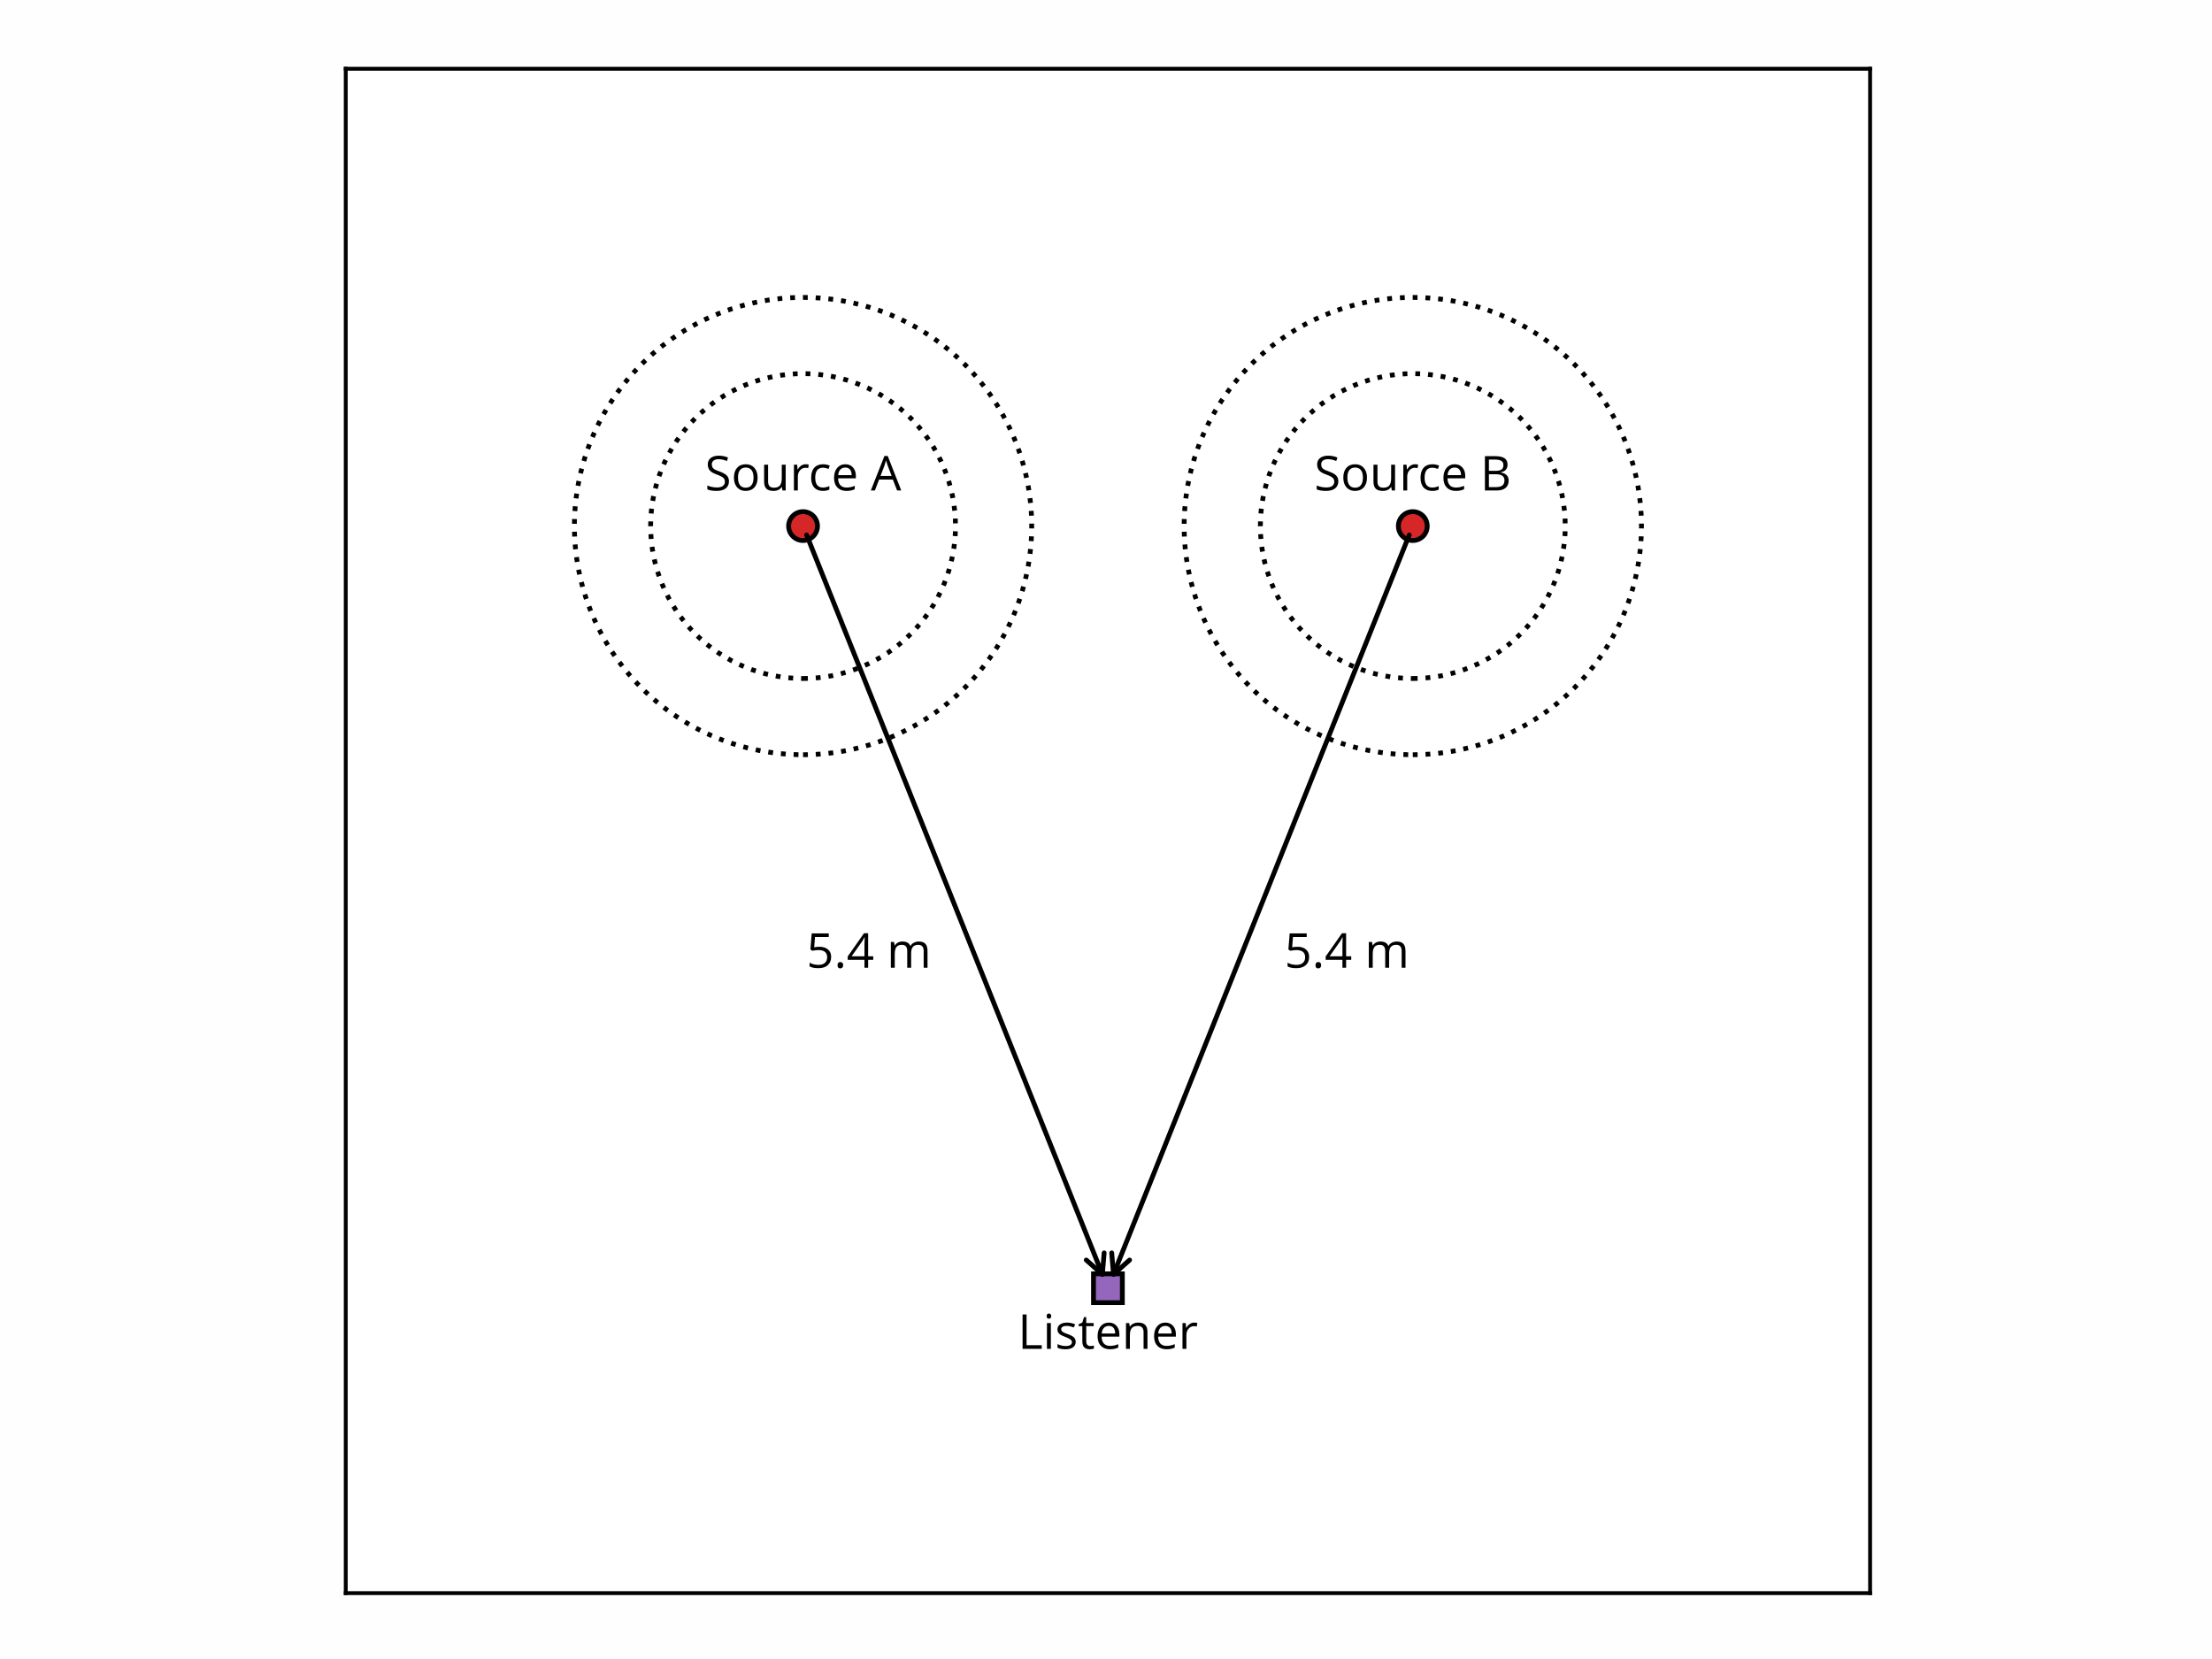
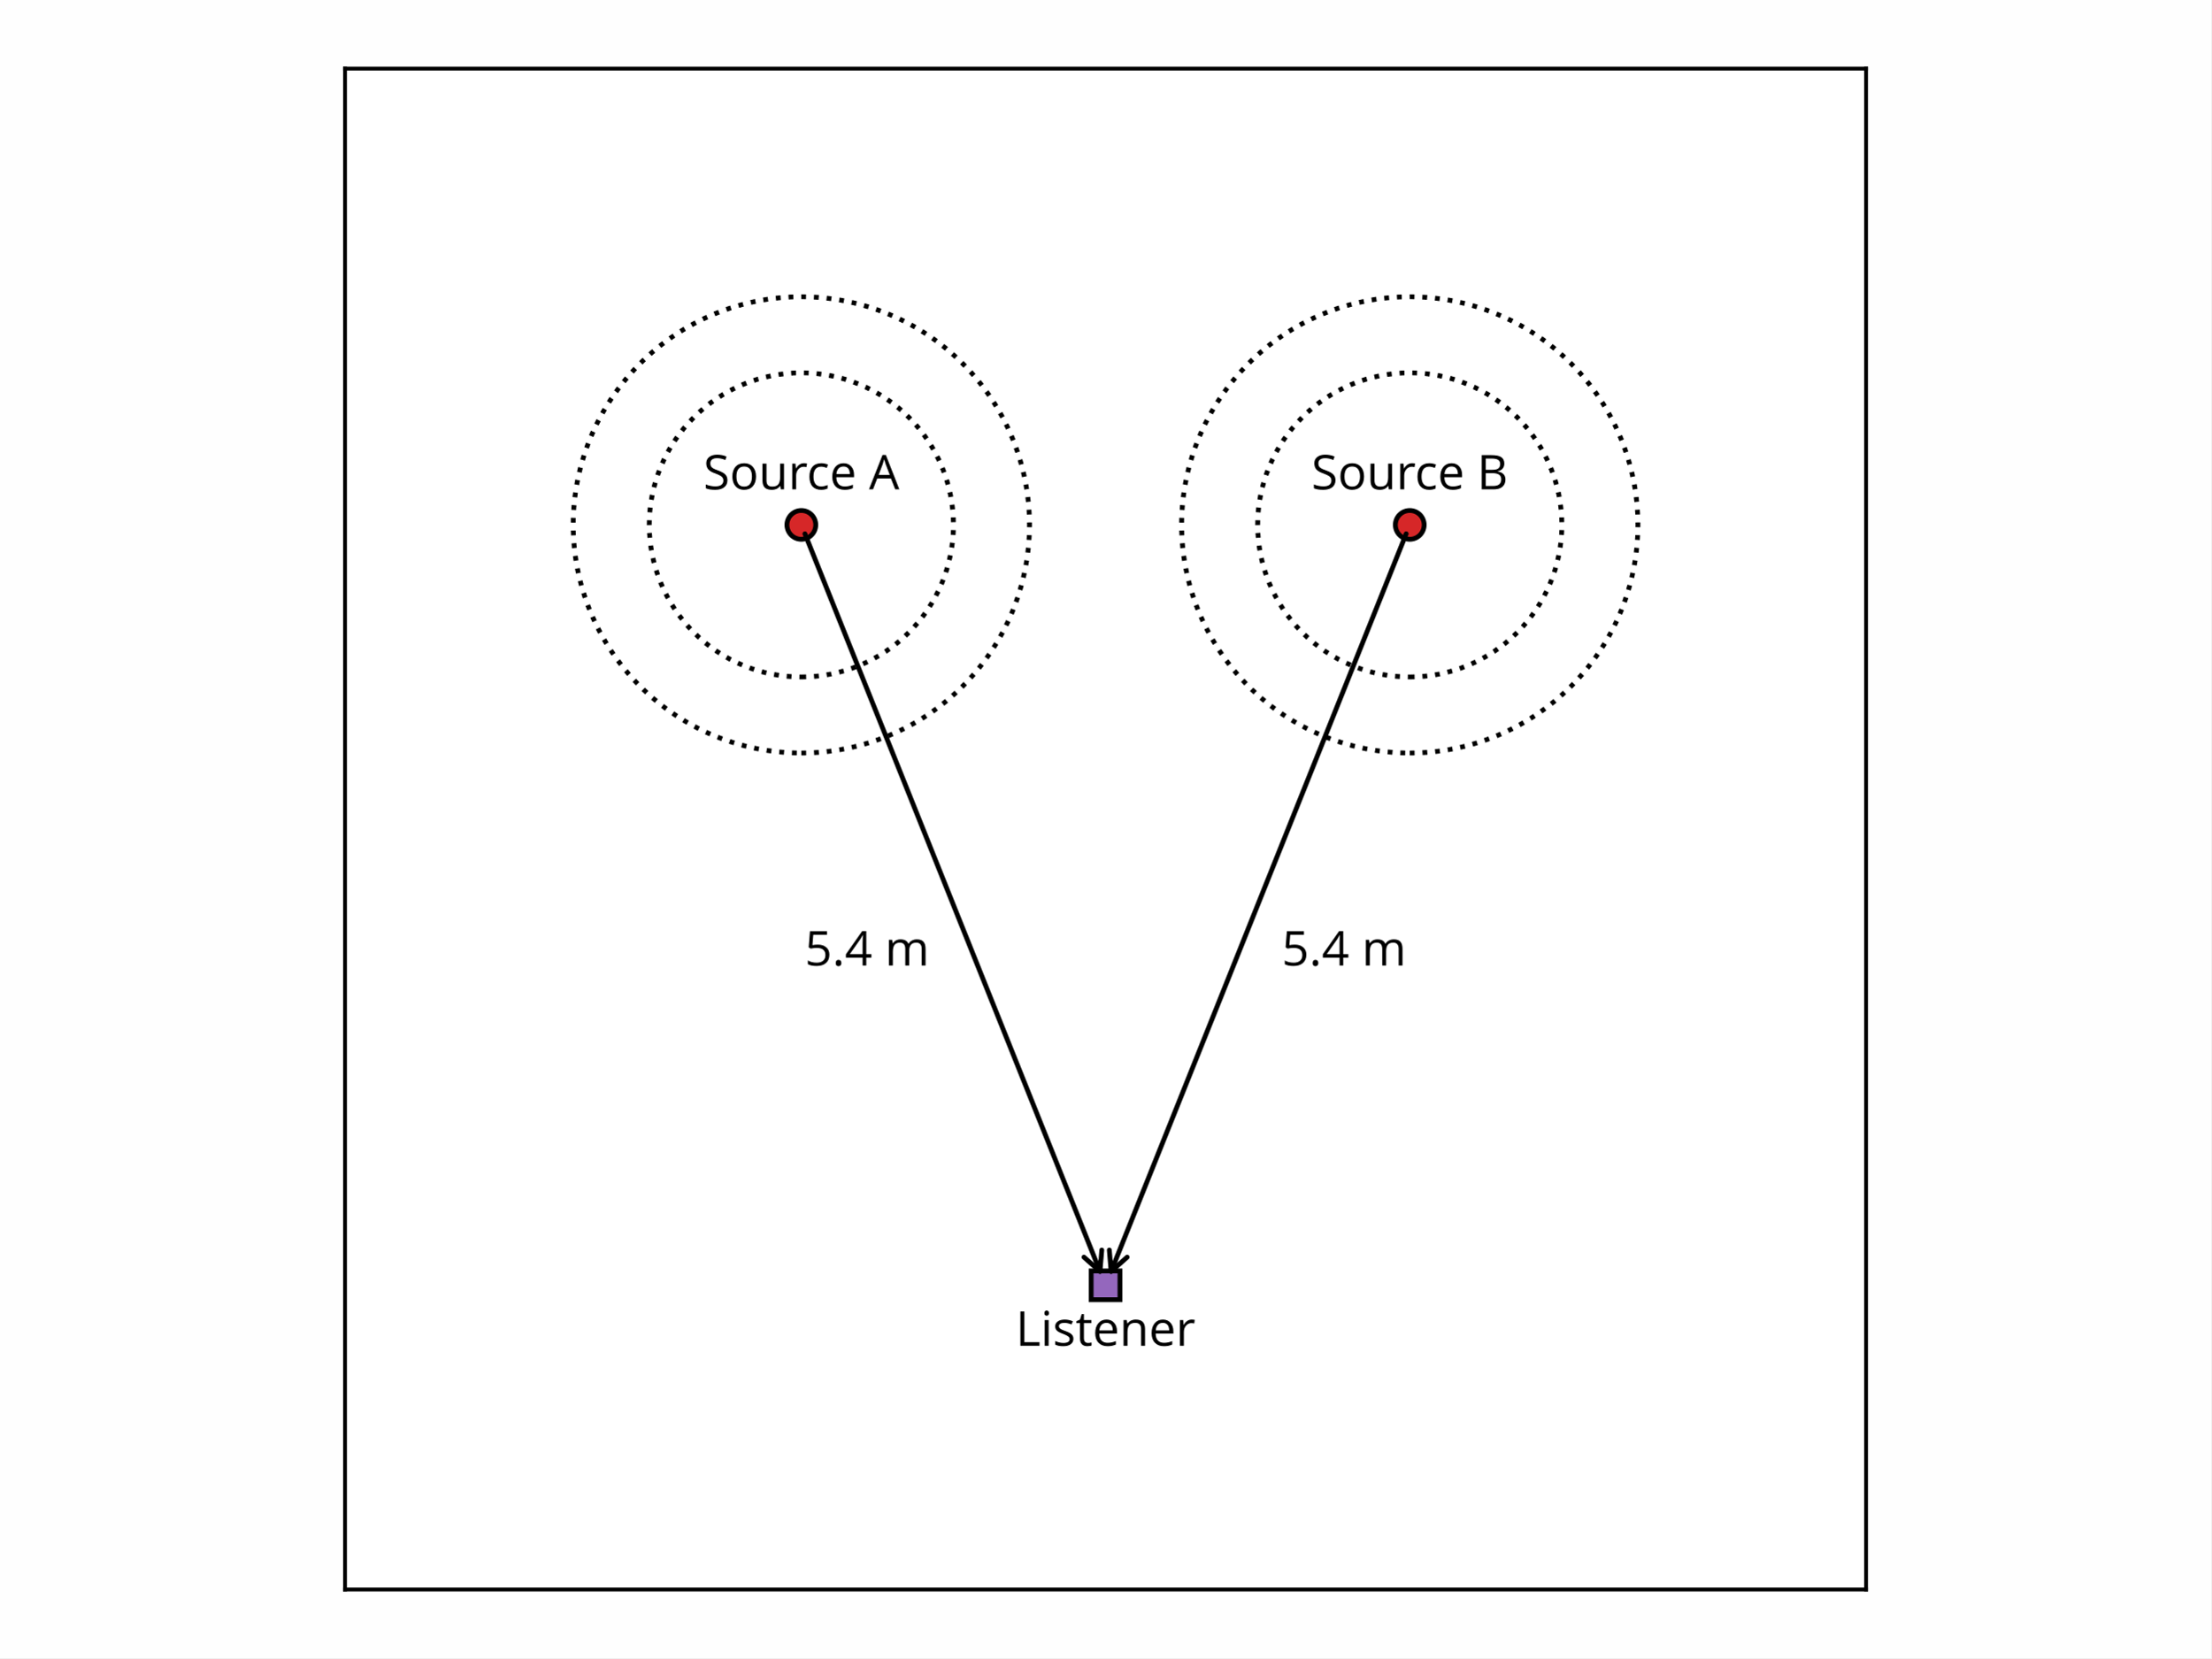
- <svg xmlns="http://www.w3.org/2000/svg" xmlns:xlink="http://www.w3.org/1999/xlink" height="345pt" version="1.1" viewBox="0 0 460 345" width="460pt">
+ <svg xmlns="http://www.w3.org/2000/svg" xmlns:xlink="http://www.w3.org/1999/xlink" height="345.6pt" version="1.1" viewBox="0 0 460.8 345.6" width="460.8pt">
  <defs>
    <style type="text/css">
*{stroke-linecap:butt;stroke-linejoin:round;}
  </style>
  </defs>
  <g id="figure_1">
    <g id="patch_1">
      <path d="M 0 345.6  L 460.8 345.6  L 460.8 0  L 0 0  z " style="fill:#fefefe;" />
    </g>
    <g id="axes_1">
      <g id="patch_2">
        <path d="M 71.9 331.3  L 388.9 331.3  L 388.9 14.3  L 71.9 14.3  z " style="fill:#ffffff;" />
      </g>
      <g id="patch_3">
-         <path clip-path="url(#p8f3f794a39)" d="M 167 141.1  C 175.407 141.1 183.471 137.76 189.415 131.815  C 195.36 125.871 198.7 117.807 198.7 109.4  C 198.7 100.993 195.36 92.929 189.415 86.985  C 183.471 81.04 175.407 77.7 167 77.7  C 158.593 77.7 150.529 81.04 144.585 86.985  C 138.64 92.929 135.3 100.993 135.3 109.4  C 135.3 117.807 138.64 125.871 144.585 131.815  C 150.529 137.76 158.593 141.1 167 141.1  z " style="fill:none;stroke:#000000;stroke-dasharray:1,1.65;stroke-dashoffset:0;stroke-linejoin:miter;" />
+         <path clip-path="url(#p7aac8c901b)" d="M 167 141.1  C 175.407 141.1 183.471 137.76 189.415 131.815  C 195.36 125.871 198.7 117.807 198.7 109.4  C 198.7 100.993 195.36 92.929 189.415 86.985  C 183.471 81.04 175.407 77.7 167 77.7  C 158.593 77.7 150.529 81.04 144.585 86.985  C 138.64 92.929 135.3 100.993 135.3 109.4  C 135.3 117.807 138.64 125.871 144.585 131.815  C 150.529 137.76 158.593 141.1 167 141.1  z " style="fill:none;stroke:#000000;stroke-dasharray:1,1.65;stroke-dashoffset:0;stroke-linejoin:miter;" />
      </g>
      <g id="patch_4">
-         <path clip-path="url(#p8f3f794a39)" d="M 167 156.95  C 179.61 156.95 191.706 151.94 200.623 143.023  C 209.54 134.106 214.55 122.01 214.55 109.4  C 214.55 96.79 209.54 84.694 200.623 75.777  C 191.706 66.86 179.61 61.85 167 61.85  C 154.39 61.85 142.294 66.86 133.377 75.777  C 124.46 84.694 119.45 96.79 119.45 109.4  C 119.45 122.01 124.46 134.106 133.377 143.023  C 142.294 151.94 154.39 156.95 167 156.95  z " style="fill:none;stroke:#000000;stroke-dasharray:1,1.65;stroke-dashoffset:0;stroke-linejoin:miter;" />
+         <path clip-path="url(#p7aac8c901b)" d="M 167 156.95  C 179.61 156.95 191.706 151.94 200.623 143.023  C 209.54 134.106 214.55 122.01 214.55 109.4  C 214.55 96.79 209.54 84.694 200.623 75.777  C 191.706 66.86 179.61 61.85 167 61.85  C 154.39 61.85 142.294 66.86 133.377 75.777  C 124.46 84.694 119.45 96.79 119.45 109.4  C 119.45 122.01 124.46 134.106 133.377 143.023  C 142.294 151.94 154.39 156.95 167 156.95  z " style="fill:none;stroke:#000000;stroke-dasharray:1,1.65;stroke-dashoffset:0;stroke-linejoin:miter;" />
      </g>
      <g id="patch_5">
-         <path clip-path="url(#p8f3f794a39)" d="M 293.8 141.1  C 302.207 141.1 310.271 137.76 316.215 131.815  C 322.16 125.871 325.5 117.807 325.5 109.4  C 325.5 100.993 322.16 92.929 316.215 86.985  C 310.271 81.04 302.207 77.7 293.8 77.7  C 285.393 77.7 277.329 81.04 271.385 86.985  C 265.44 92.929 262.1 100.993 262.1 109.4  C 262.1 117.807 265.44 125.871 271.385 131.815  C 277.329 137.76 285.393 141.1 293.8 141.1  z " style="fill:none;stroke:#000000;stroke-dasharray:1,1.65;stroke-dashoffset:0;stroke-linejoin:miter;" />
+         <path clip-path="url(#p7aac8c901b)" d="M 293.8 141.1  C 302.207 141.1 310.271 137.76 316.215 131.815  C 322.16 125.871 325.5 117.807 325.5 109.4  C 325.5 100.993 322.16 92.929 316.215 86.985  C 310.271 81.04 302.207 77.7 293.8 77.7  C 285.393 77.7 277.329 81.04 271.385 86.985  C 265.44 92.929 262.1 100.993 262.1 109.4  C 262.1 117.807 265.44 125.871 271.385 131.815  C 277.329 137.76 285.393 141.1 293.8 141.1  z " style="fill:none;stroke:#000000;stroke-dasharray:1,1.65;stroke-dashoffset:0;stroke-linejoin:miter;" />
      </g>
      <g id="patch_6">
-         <path clip-path="url(#p8f3f794a39)" d="M 293.8 156.95  C 306.41 156.95 318.506 151.94 327.423 143.023  C 336.34 134.106 341.35 122.01 341.35 109.4  C 341.35 96.79 336.34 84.694 327.423 75.777  C 318.506 66.86 306.41 61.85 293.8 61.85  C 281.19 61.85 269.094 66.86 260.177 75.777  C 251.26 84.694 246.25 96.79 246.25 109.4  C 246.25 122.01 251.26 134.106 260.177 143.023  C 269.094 151.94 281.19 156.95 293.8 156.95  z " style="fill:none;stroke:#000000;stroke-dasharray:1,1.65;stroke-dashoffset:0;stroke-linejoin:miter;" />
+         <path clip-path="url(#p7aac8c901b)" d="M 293.8 156.95  C 306.41 156.95 318.506 151.94 327.423 143.023  C 336.34 134.106 341.35 122.01 341.35 109.4  C 341.35 96.79 336.34 84.694 327.423 75.777  C 318.506 66.86 306.41 61.85 293.8 61.85  C 281.19 61.85 269.094 66.86 260.177 75.777  C 251.26 84.694 246.25 96.79 246.25 109.4  C 246.25 122.01 251.26 134.106 260.177 143.023  C 269.094 151.94 281.19 156.95 293.8 156.95  z " style="fill:none;stroke:#000000;stroke-dasharray:1,1.65;stroke-dashoffset:0;stroke-linejoin:miter;" />
      </g>
      <g id="matplotlib.axis_1" />
      <g id="matplotlib.axis_2" />
      <g id="line2d_1">
-         <path clip-path="url(#p8f3f794a39)" d="M 167 109.4  " style="fill:none;stroke:#1f77b4;stroke-linecap:square;stroke-width:1.5;" />
+         <path clip-path="url(#p7aac8c901b)" d="M 167 109.4  " style="fill:none;stroke:#1f77b4;stroke-linecap:square;stroke-width:1.5;" />
        <defs>
          <path d="M 0 3  C 0.796 3 1.559 2.684 2.121 2.121  C 2.684 1.559 3 0.796 3 0  C 3 -0.796 2.684 -1.559 2.121 -2.121  C 1.559 -2.684 0.796 -3 0 -3  C -0.796 -3 -1.559 -2.684 -2.121 -2.121  C -2.684 -1.559 -3 -0.796 -3 0  C -3 0.796 -2.684 1.559 -2.121 2.121  C -1.559 2.684 -0.796 3 0 3  z " id="m9a9092fce3" style="stroke:#000000;" />
        </defs>
-         <g clip-path="url(#p8f3f794a39)">
+         <g clip-path="url(#p7aac8c901b)">
          <use style="fill:#d62728;stroke:#000000;" x="167" xlink:href="#m9a9092fce3" y="109.4" />
        </g>
      </g>
      <g id="line2d_2">
-         <path clip-path="url(#p8f3f794a39)" d="M 293.8 109.4  " style="fill:none;stroke:#ff7f0e;stroke-linecap:square;stroke-width:1.5;" />
-         <g clip-path="url(#p8f3f794a39)">
+         <path clip-path="url(#p7aac8c901b)" d="M 293.8 109.4  " style="fill:none;stroke:#ff7f0e;stroke-linecap:square;stroke-width:1.5;" />
+         <g clip-path="url(#p7aac8c901b)">
          <use style="fill:#d62728;stroke:#000000;" x="293.8" xlink:href="#m9a9092fce3" y="109.4" />
        </g>
      </g>
      <g id="line2d_3">
-         <path clip-path="url(#p8f3f794a39)" d="M 230.4 267.9  " style="fill:none;stroke:#2ca02c;stroke-linecap:square;stroke-width:1.5;" />
+         <path clip-path="url(#p7aac8c901b)" d="M 230.4 267.9  " style="fill:none;stroke:#2ca02c;stroke-linecap:square;stroke-width:1.5;" />
        <defs>
          <path d="M -3 3  L 3 3  L 3 -3  L -3 -3  z " id="m7175e5d729" style="stroke:#000000;stroke-linejoin:miter;" />
        </defs>
-         <g clip-path="url(#p8f3f794a39)">
+         <g clip-path="url(#p7aac8c901b)">
          <use style="fill:#9467bd;stroke:#000000;stroke-linejoin:miter;" x="230.4" xlink:href="#m7175e5d729" y="267.9" />
        </g>
      </g>
      <g id="patch_7">
        <path d="M 71.9 331.3  L 71.9 14.3  " style="fill:none;stroke:#000000;stroke-linecap:square;stroke-linejoin:miter;stroke-width:0.8;" />
      </g>
      <g id="patch_8">
        <path d="M 388.9 331.3  L 388.9 14.3  " style="fill:none;stroke:#000000;stroke-linecap:square;stroke-linejoin:miter;stroke-width:0.8;" />
      </g>
      <g id="patch_9">
        <path d="M 71.9 331.3  L 388.9 331.3  " style="fill:none;stroke:#000000;stroke-linecap:square;stroke-linejoin:miter;stroke-width:0.8;" />
      </g>
      <g id="patch_10">
        <path d="M 71.9 14.3  L 388.9 14.3  " style="fill:none;stroke:#000000;stroke-linecap:square;stroke-linejoin:miter;stroke-width:0.8;" />
      </g>
      <g id="text_1">
        <text style="font-family:Open Sans;font-size:10px;font-style:normal;font-weight:normal;text-anchor:middle;" transform="rotate(-0, 167, 101.9969)" x="167" y="101.997">Source A</text>
      </g>
      <g id="text_2">
        <text style="font-family:Open Sans;font-size:10px;font-style:normal;font-weight:normal;text-anchor:middle;" transform="rotate(-0, 293.8, 101.9969)" x="293.8" y="101.997">Source B</text>
      </g>
      <g id="text_3">
        <text style="font-family:Open Sans;font-size:10px;font-style:normal;font-weight:normal;text-anchor:middle;" transform="rotate(-0, 230.4, 280.4984)" x="230.4" y="280.498">Listener</text>
      </g>
      <g id="patch_11">
        <path d="M 167.742 111.255  Q 198.7 188.649 229.242 265.005  " style="fill:none;stroke:#000000;stroke-linecap:round;" />
        <path d="M 229.613 260.548  L 229.242 265.005  L 225.899 262.034  " style="fill:none;stroke:#000000;stroke-linecap:round;" />
      </g>
      <g id="patch_12">
        <path d="M 293.058 111.255  Q 262.1 188.649 231.558 265.005  " style="fill:none;stroke:#000000;stroke-linecap:round;" />
        <path d="M 234.901 262.034  L 231.558 265.005  L 231.187 260.548  " style="fill:none;stroke:#000000;stroke-linecap:round;" />
      </g>
      <g id="text_4">
        <text style="font-family:Open Sans;font-size:10px;font-style:normal;font-weight:normal;text-anchor:end;" transform="rotate(-0, 193.7, 201.2484)" x="193.7" y="201.248">5.4 m</text>
      </g>
      <g id="text_5">
        <text style="font-family:Open Sans;font-size:10px;font-style:normal;font-weight:normal;text-anchor:start;" transform="rotate(-0, 267.1, 201.2484)" x="267.1" y="201.248">5.4 m</text>
      </g>
    </g>
  </g>
  <defs>
-     <clipPath id="p8f3f794a39">
+     <clipPath id="p7aac8c901b">
      <rect height="317" width="317" x="71.9" y="14.3" />
    </clipPath>
  </defs>
</svg>
